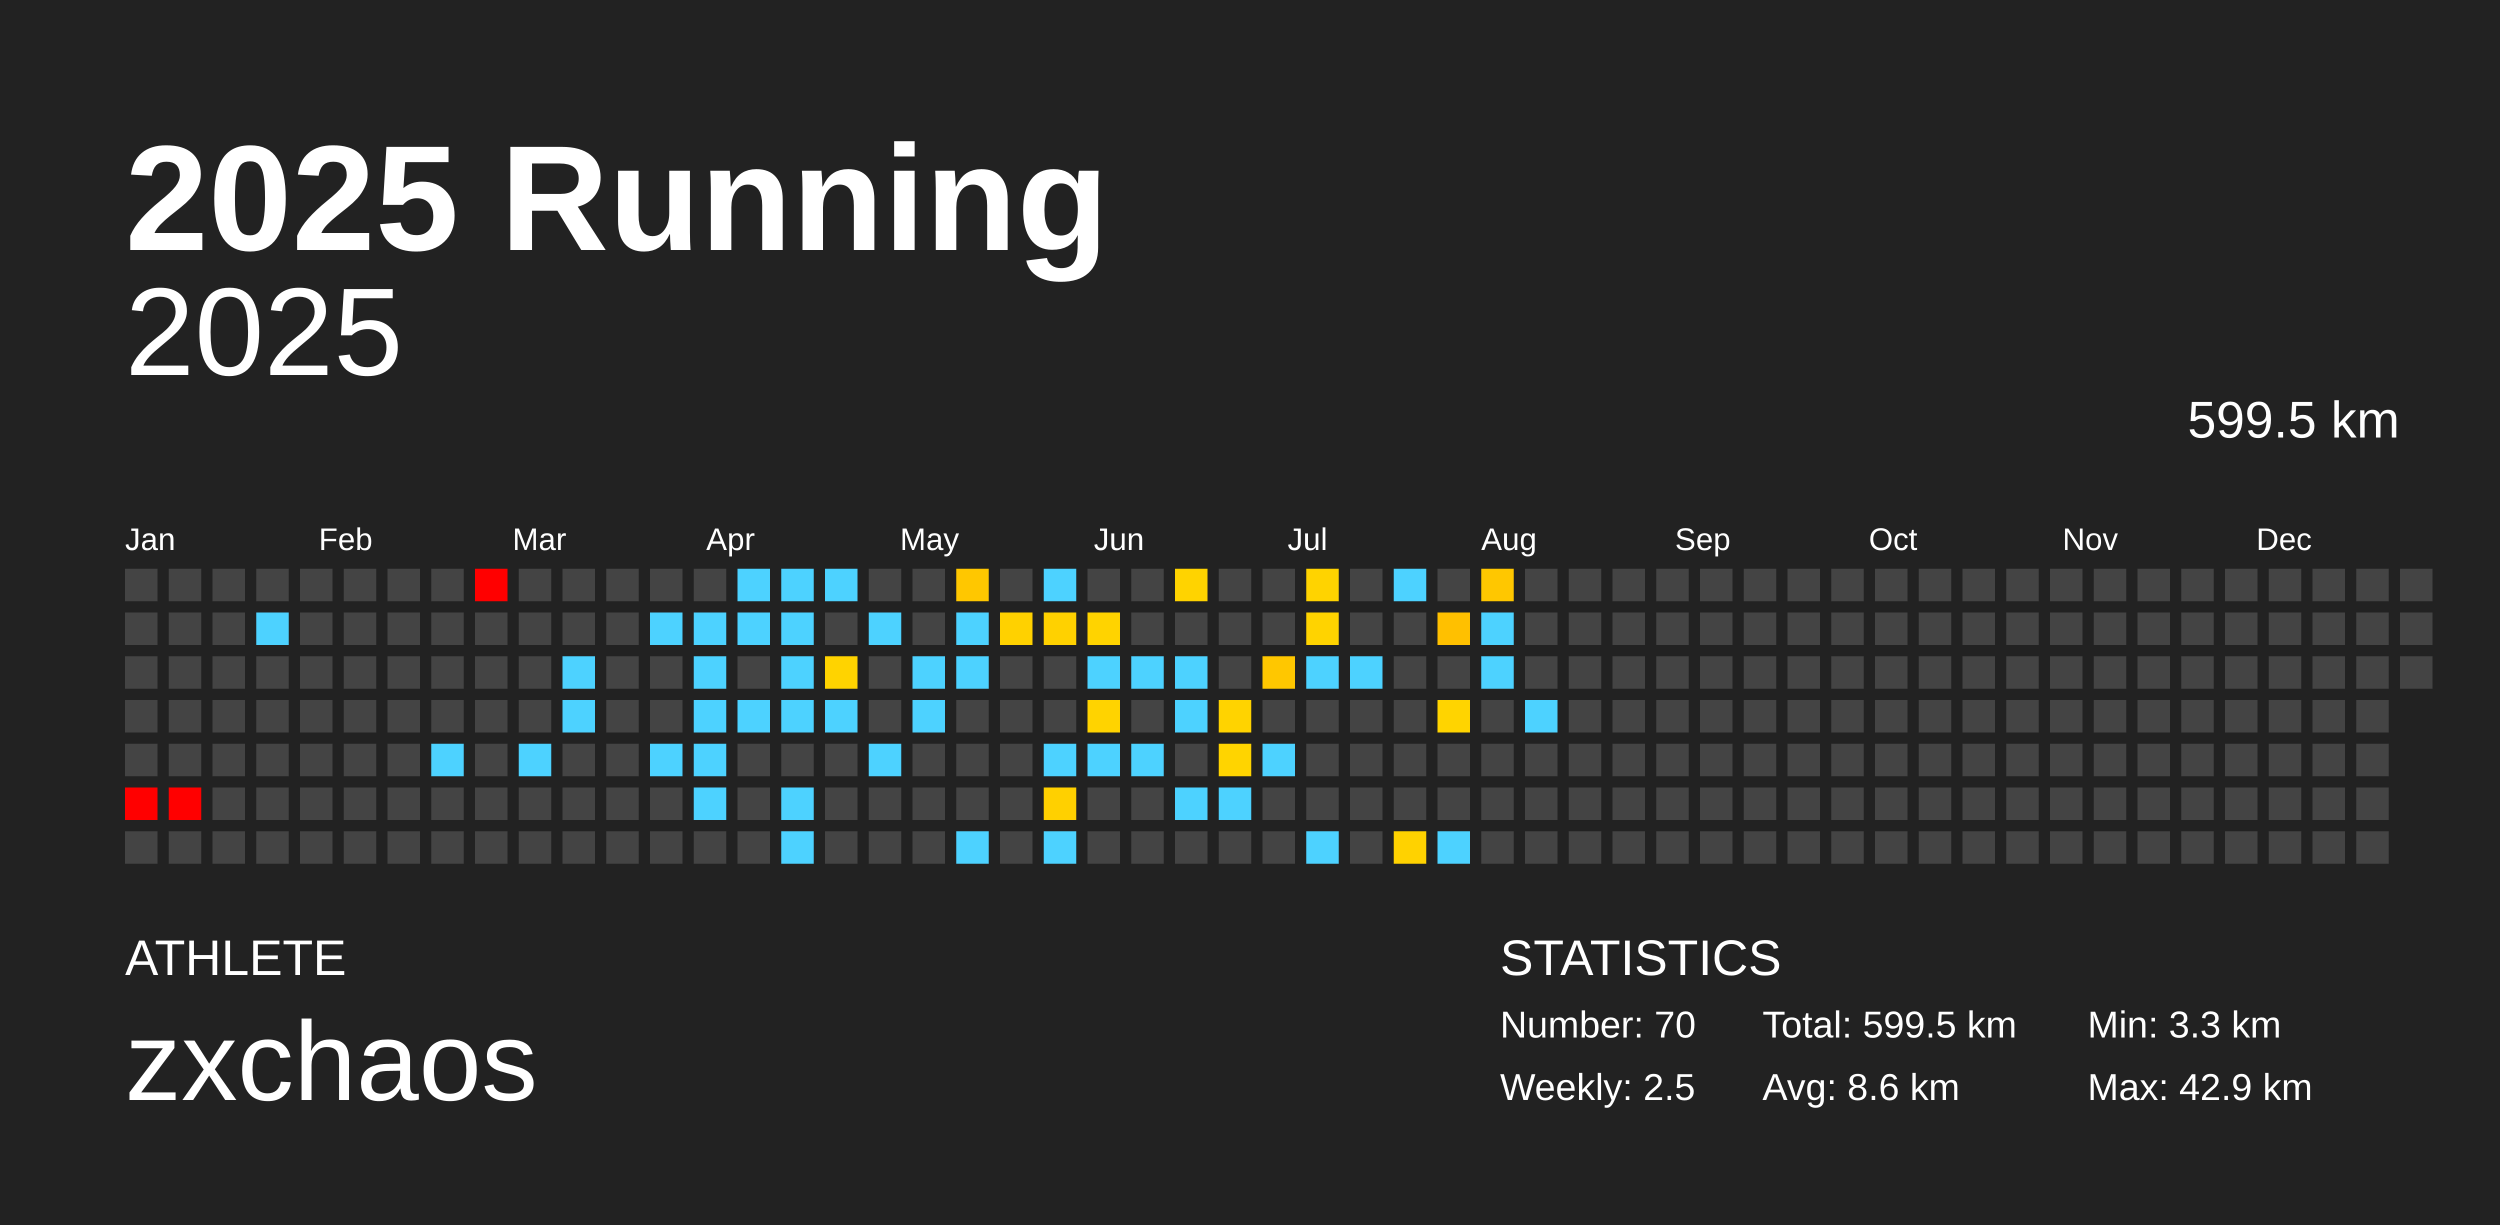
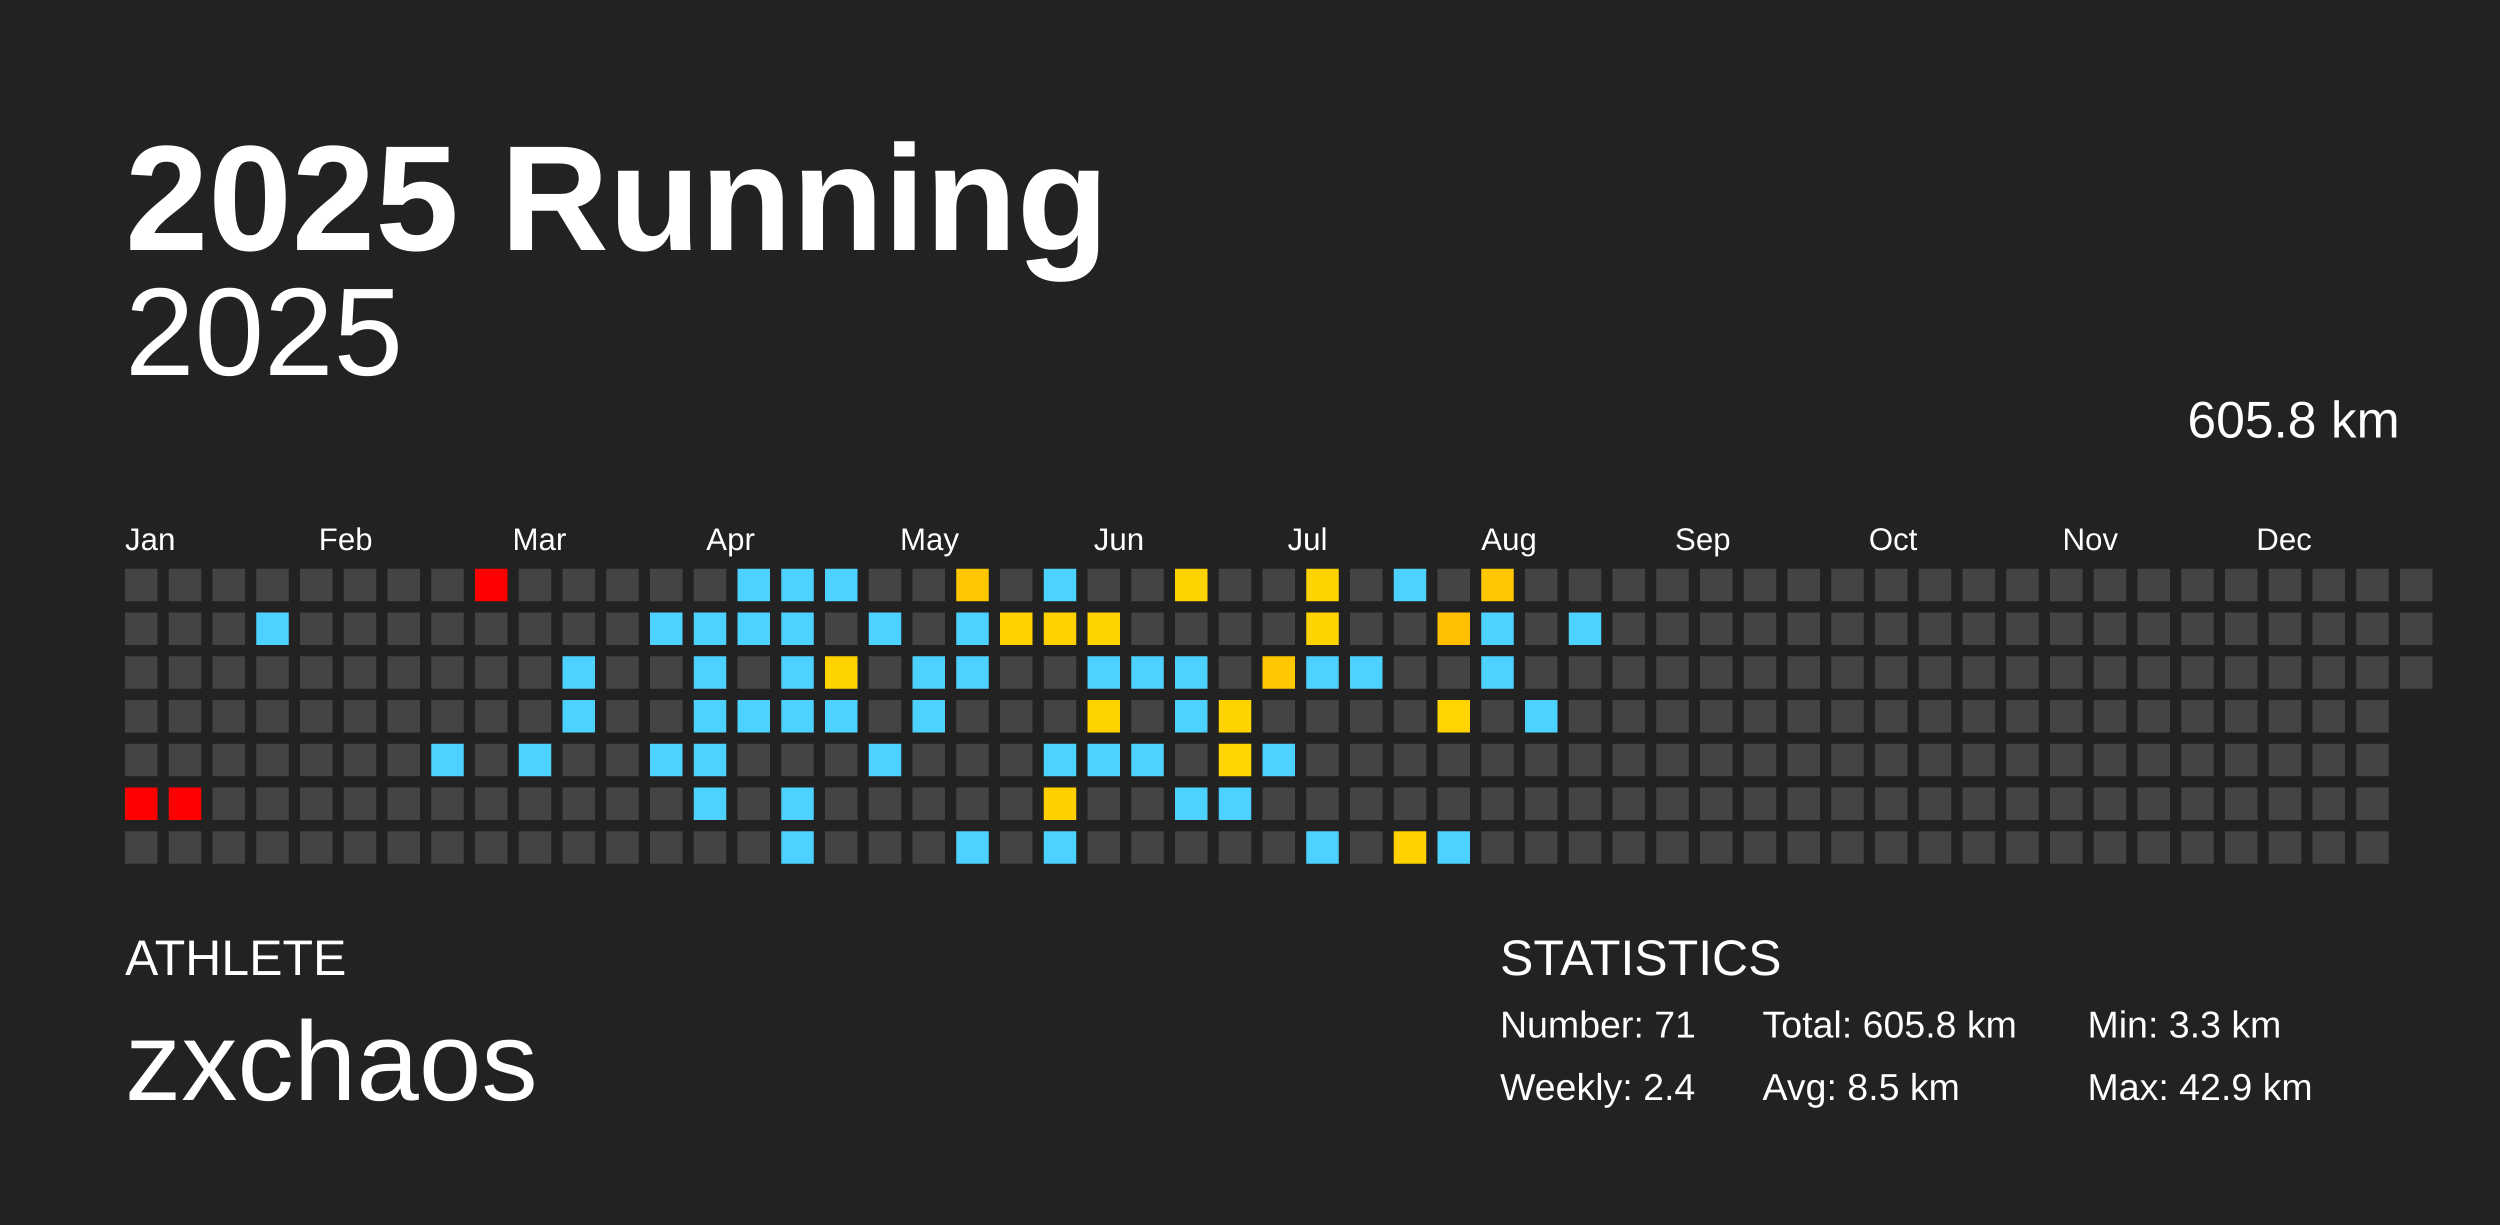
<svg xmlns="http://www.w3.org/2000/svg" baseProfile="full" height="98mm" version="1.1" viewBox="0,0,200,98" width="200mm">
  <defs />
  <rect fill="#222222" height="98" width="200" x="0" y="0" />
  <text fill="#FFFFFF" style="font-size:12px; font-family:Arial; font-weight:bold;" x="10" y="20">2025 Running</text>
  <text fill="#FFFFFF" style="font-size:4px; font-family:Arial" x="10" y="78">ATHLETE</text>
  <text fill="#FFFFFF" style="font-size:9px; font-family:Arial" x="10" y="88">zxchaos</text>
  <text fill="#FFFFFF" style="font-size:4px; font-family:Arial" x="120" y="78">STATISTICS</text>
-   <text fill="#FFFFFF" style="font-size:3px; font-family:Arial" x="120" y="83">Number: 70</text>
-   <text fill="#FFFFFF" style="font-size:3px; font-family:Arial" x="120" y="88">Weekly: 2.5</text>
-   <text fill="#FFFFFF" style="font-size:3px; font-family:Arial" x="141" y="83">Total: 599.5 km</text>
-   <text fill="#FFFFFF" style="font-size:3px; font-family:Arial" x="141" y="88">Avg: 8.6 km</text>
+   <text fill="#FFFFFF" style="font-size:3px; font-family:Arial" x="120" y="83">Number: 71</text>
+   <text fill="#FFFFFF" style="font-size:3px; font-family:Arial" x="120" y="88">Weekly: 2.4</text>
+   <text fill="#FFFFFF" style="font-size:3px; font-family:Arial" x="141" y="83">Total: 605.8 km</text>
+   <text fill="#FFFFFF" style="font-size:3px; font-family:Arial" x="141" y="88">Avg: 8.5 km</text>
  <text fill="#FFFFFF" style="font-size:3px; font-family:Arial" x="167" y="83">Min: 3.3 km</text>
  <text fill="#FFFFFF" style="font-size:3px; font-family:Arial" x="167" y="88">Max: 42.9 km</text>
  <text alignment-baseline="hanging" fill="#FFFFFF" style="font-size:10.0px; font-family:Arial;" x="10" y="30">2025</text>
-   <text alignment-baseline="hanging" fill="#FFFFFF" style="font-size:4.125px; font-family:Arial;" x="175" y="35">599.5 km</text>
+   <text alignment-baseline="hanging" fill="#FFFFFF" style="font-size:4.125px; font-family:Arial;" x="175" y="35">605.8 km</text>
  <text fill="#FFFFFF" style="font-size:2.5px; font-family:Arial" x="10.0" y="44">Jan</text>
  <text fill="#FFFFFF" style="font-size:2.5px; font-family:Arial" x="25.5" y="44">Feb</text>
  <text fill="#FFFFFF" style="font-size:2.5px; font-family:Arial" x="41.0" y="44">Mar</text>
  <text fill="#FFFFFF" style="font-size:2.5px; font-family:Arial" x="56.5" y="44">Apr</text>
  <text fill="#FFFFFF" style="font-size:2.5px; font-family:Arial" x="72.0" y="44">May</text>
  <text fill="#FFFFFF" style="font-size:2.5px; font-family:Arial" x="87.5" y="44">Jun</text>
  <text fill="#FFFFFF" style="font-size:2.5px; font-family:Arial" x="103.0" y="44">Jul</text>
  <text fill="#FFFFFF" style="font-size:2.5px; font-family:Arial" x="118.5" y="44">Aug</text>
  <text fill="#FFFFFF" style="font-size:2.5px; font-family:Arial" x="134.0" y="44">Sep</text>
  <text fill="#FFFFFF" style="font-size:2.5px; font-family:Arial" x="149.5" y="44">Oct</text>
  <text fill="#FFFFFF" style="font-size:2.5px; font-family:Arial" x="165.0" y="44">Nov</text>
  <text fill="#FFFFFF" style="font-size:2.5px; font-family:Arial" x="180.5" y="44">Dec</text>
  <rect fill="#444444" height="2.6" width="2.6" x="10.0" y="45.5" />
  <rect fill="#444444" height="2.6" width="2.6" x="10.0" y="49.0" />
  <rect fill="#444444" height="2.6" width="2.6" x="10.0" y="52.5" />
  <rect fill="#444444" height="2.6" width="2.6" x="10.0" y="56.0" />
  <rect fill="#444444" height="2.6" width="2.6" x="10.0" y="59.5" />
  <rect fill="red" height="2.6" width="2.6" x="10.0" y="63.0" />
  <rect fill="#444444" height="2.6" width="2.6" x="10.0" y="66.5" />
  <rect fill="#444444" height="2.6" width="2.6" x="13.5" y="45.5" />
  <rect fill="#444444" height="2.6" width="2.6" x="13.5" y="49.0" />
  <rect fill="#444444" height="2.6" width="2.6" x="13.5" y="52.5" />
  <rect fill="#444444" height="2.6" width="2.6" x="13.5" y="56.0" />
  <rect fill="#444444" height="2.6" width="2.6" x="13.5" y="59.5" />
  <rect fill="red" height="2.6" width="2.6" x="13.5" y="63.0" />
  <rect fill="#444444" height="2.6" width="2.6" x="13.5" y="66.5" />
  <rect fill="#444444" height="2.6" width="2.6" x="17.0" y="45.5" />
  <rect fill="#444444" height="2.6" width="2.6" x="17.0" y="49.0" />
  <rect fill="#444444" height="2.6" width="2.6" x="17.0" y="52.5" />
  <rect fill="#444444" height="2.6" width="2.6" x="17.0" y="56.0" />
  <rect fill="#444444" height="2.6" width="2.6" x="17.0" y="59.5" />
  <rect fill="#444444" height="2.6" width="2.6" x="17.0" y="63.0" />
  <rect fill="#444444" height="2.6" width="2.6" x="17.0" y="66.5" />
  <rect fill="#444444" height="2.6" width="2.6" x="20.5" y="45.5" />
  <rect fill="#4dd2ff" height="2.6" width="2.6" x="20.5" y="49.0" />
  <rect fill="#444444" height="2.6" width="2.6" x="20.5" y="52.5" />
  <rect fill="#444444" height="2.6" width="2.6" x="20.5" y="56.0" />
  <rect fill="#444444" height="2.6" width="2.6" x="20.5" y="59.5" />
  <rect fill="#444444" height="2.6" width="2.6" x="20.5" y="63.0" />
  <rect fill="#444444" height="2.6" width="2.6" x="20.5" y="66.5" />
  <rect fill="#444444" height="2.6" width="2.6" x="24.0" y="45.5" />
  <rect fill="#444444" height="2.6" width="2.6" x="24.0" y="49.0" />
  <rect fill="#444444" height="2.6" width="2.6" x="24.0" y="52.5" />
  <rect fill="#444444" height="2.6" width="2.6" x="24.0" y="56.0" />
  <rect fill="#444444" height="2.6" width="2.6" x="24.0" y="59.5" />
  <rect fill="#444444" height="2.6" width="2.6" x="24.0" y="63.0" />
  <rect fill="#444444" height="2.6" width="2.6" x="24.0" y="66.5" />
  <rect fill="#444444" height="2.6" width="2.6" x="27.5" y="45.5" />
  <rect fill="#444444" height="2.6" width="2.6" x="27.5" y="49.0" />
  <rect fill="#444444" height="2.6" width="2.6" x="27.5" y="52.5" />
  <rect fill="#444444" height="2.6" width="2.6" x="27.5" y="56.0" />
  <rect fill="#444444" height="2.6" width="2.6" x="27.5" y="59.5" />
  <rect fill="#444444" height="2.6" width="2.6" x="27.5" y="63.0" />
  <rect fill="#444444" height="2.6" width="2.6" x="27.5" y="66.5" />
  <rect fill="#444444" height="2.6" width="2.6" x="31.0" y="45.5" />
  <rect fill="#444444" height="2.6" width="2.6" x="31.0" y="49.0" />
  <rect fill="#444444" height="2.6" width="2.6" x="31.0" y="52.5" />
  <rect fill="#444444" height="2.6" width="2.6" x="31.0" y="56.0" />
  <rect fill="#444444" height="2.6" width="2.6" x="31.0" y="59.5" />
  <rect fill="#444444" height="2.6" width="2.6" x="31.0" y="63.0" />
  <rect fill="#444444" height="2.6" width="2.6" x="31.0" y="66.5" />
  <rect fill="#444444" height="2.6" width="2.6" x="34.5" y="45.5" />
  <rect fill="#444444" height="2.6" width="2.6" x="34.5" y="49.0" />
  <rect fill="#444444" height="2.6" width="2.6" x="34.5" y="52.5" />
  <rect fill="#444444" height="2.6" width="2.6" x="34.5" y="56.0" />
  <rect fill="#4dd2ff" height="2.6" width="2.6" x="34.5" y="59.5" />
  <rect fill="#444444" height="2.6" width="2.6" x="34.5" y="63.0" />
  <rect fill="#444444" height="2.6" width="2.6" x="34.5" y="66.5" />
  <rect fill="red" height="2.6" width="2.6" x="38.0" y="45.5" />
  <rect fill="#444444" height="2.6" width="2.6" x="38.0" y="49.0" />
  <rect fill="#444444" height="2.6" width="2.6" x="38.0" y="52.5" />
  <rect fill="#444444" height="2.6" width="2.6" x="38.0" y="56.0" />
  <rect fill="#444444" height="2.6" width="2.6" x="38.0" y="59.5" />
  <rect fill="#444444" height="2.6" width="2.6" x="38.0" y="63.0" />
  <rect fill="#444444" height="2.6" width="2.6" x="38.0" y="66.5" />
  <rect fill="#444444" height="2.6" width="2.6" x="41.5" y="45.5" />
  <rect fill="#444444" height="2.6" width="2.6" x="41.5" y="49.0" />
  <rect fill="#444444" height="2.6" width="2.6" x="41.5" y="52.5" />
  <rect fill="#444444" height="2.6" width="2.6" x="41.5" y="56.0" />
  <rect fill="#4dd2ff" height="2.6" width="2.6" x="41.5" y="59.5" />
  <rect fill="#444444" height="2.6" width="2.6" x="41.5" y="63.0" />
  <rect fill="#444444" height="2.6" width="2.6" x="41.5" y="66.5" />
  <rect fill="#444444" height="2.6" width="2.6" x="45.0" y="45.5" />
  <rect fill="#444444" height="2.6" width="2.6" x="45.0" y="49.0" />
  <rect fill="#4dd2ff" height="2.6" width="2.6" x="45.0" y="52.5" />
  <rect fill="#4dd2ff" height="2.6" width="2.6" x="45.0" y="56.0" />
  <rect fill="#444444" height="2.6" width="2.6" x="45.0" y="59.5" />
  <rect fill="#444444" height="2.6" width="2.6" x="45.0" y="63.0" />
  <rect fill="#444444" height="2.6" width="2.6" x="45.0" y="66.5" />
  <rect fill="#444444" height="2.6" width="2.6" x="48.5" y="45.5" />
  <rect fill="#444444" height="2.6" width="2.6" x="48.5" y="49.0" />
  <rect fill="#444444" height="2.6" width="2.6" x="48.5" y="52.5" />
  <rect fill="#444444" height="2.6" width="2.6" x="48.5" y="56.0" />
  <rect fill="#444444" height="2.6" width="2.6" x="48.5" y="59.5" />
  <rect fill="#444444" height="2.6" width="2.6" x="48.5" y="63.0" />
  <rect fill="#444444" height="2.6" width="2.6" x="48.5" y="66.5" />
  <rect fill="#444444" height="2.6" width="2.6" x="52.0" y="45.5" />
  <rect fill="#4dd2ff" height="2.6" width="2.6" x="52.0" y="49.0" />
  <rect fill="#444444" height="2.6" width="2.6" x="52.0" y="52.5" />
  <rect fill="#444444" height="2.6" width="2.6" x="52.0" y="56.0" />
  <rect fill="#4dd2ff" height="2.6" width="2.6" x="52.0" y="59.5" />
  <rect fill="#444444" height="2.6" width="2.6" x="52.0" y="63.0" />
  <rect fill="#444444" height="2.6" width="2.6" x="52.0" y="66.5" />
  <rect fill="#444444" height="2.6" width="2.6" x="55.5" y="45.5" />
  <rect fill="#4dd2ff" height="2.6" width="2.6" x="55.5" y="49.0" />
  <rect fill="#4dd2ff" height="2.6" width="2.6" x="55.5" y="52.5" />
  <rect fill="#4dd2ff" height="2.6" width="2.6" x="55.5" y="56.0" />
  <rect fill="#4dd2ff" height="2.6" width="2.6" x="55.5" y="59.5" />
  <rect fill="#4dd2ff" height="2.6" width="2.6" x="55.5" y="63.0" />
  <rect fill="#444444" height="2.6" width="2.6" x="55.5" y="66.5" />
  <rect fill="#4dd2ff" height="2.6" width="2.6" x="59.0" y="45.5" />
  <rect fill="#4dd2ff" height="2.6" width="2.6" x="59.0" y="49.0" />
  <rect fill="#444444" height="2.6" width="2.6" x="59.0" y="52.5" />
  <rect fill="#4dd2ff" height="2.6" width="2.6" x="59.0" y="56.0" />
  <rect fill="#444444" height="2.6" width="2.6" x="59.0" y="59.5" />
  <rect fill="#444444" height="2.6" width="2.6" x="59.0" y="63.0" />
  <rect fill="#444444" height="2.6" width="2.6" x="59.0" y="66.5" />
  <rect fill="#4dd2ff" height="2.6" width="2.6" x="62.5" y="45.5" />
  <rect fill="#4dd2ff" height="2.6" width="2.6" x="62.5" y="49.0" />
  <rect fill="#4dd2ff" height="2.6" width="2.6" x="62.5" y="52.5" />
  <rect fill="#4dd2ff" height="2.6" width="2.6" x="62.5" y="56.0" />
  <rect fill="#444444" height="2.6" width="2.6" x="62.5" y="59.5" />
  <rect fill="#4dd2ff" height="2.6" width="2.6" x="62.5" y="63.0" />
  <rect fill="#4dd2ff" height="2.6" width="2.6" x="62.5" y="66.5" />
  <rect fill="#4dd2ff" height="2.6" width="2.6" x="66.0" y="45.5" />
  <rect fill="#444444" height="2.6" width="2.6" x="66.0" y="49.0" />
  <rect fill="#ffd300" height="2.6" width="2.6" x="66.0" y="52.5" />
  <rect fill="#4dd2ff" height="2.6" width="2.6" x="66.0" y="56.0" />
  <rect fill="#444444" height="2.6" width="2.6" x="66.0" y="59.5" />
  <rect fill="#444444" height="2.6" width="2.6" x="66.0" y="63.0" />
  <rect fill="#444444" height="2.6" width="2.6" x="66.0" y="66.5" />
  <rect fill="#444444" height="2.6" width="2.6" x="69.5" y="45.5" />
  <rect fill="#4dd2ff" height="2.6" width="2.6" x="69.5" y="49.0" />
  <rect fill="#444444" height="2.6" width="2.6" x="69.5" y="52.5" />
  <rect fill="#444444" height="2.6" width="2.6" x="69.5" y="56.0" />
  <rect fill="#4dd2ff" height="2.6" width="2.6" x="69.5" y="59.5" />
  <rect fill="#444444" height="2.6" width="2.6" x="69.5" y="63.0" />
  <rect fill="#444444" height="2.6" width="2.6" x="69.5" y="66.5" />
  <rect fill="#444444" height="2.6" width="2.6" x="73.0" y="45.5" />
  <rect fill="#444444" height="2.6" width="2.6" x="73.0" y="49.0" />
  <rect fill="#4dd2ff" height="2.6" width="2.6" x="73.0" y="52.5" />
  <rect fill="#4dd2ff" height="2.6" width="2.6" x="73.0" y="56.0" />
  <rect fill="#444444" height="2.6" width="2.6" x="73.0" y="59.5" />
  <rect fill="#444444" height="2.6" width="2.6" x="73.0" y="63.0" />
  <rect fill="#444444" height="2.6" width="2.6" x="73.0" y="66.5" />
  <rect fill="#ffc700" height="2.6" width="2.6" x="76.5" y="45.5" />
  <rect fill="#4dd2ff" height="2.6" width="2.6" x="76.5" y="49.0" />
  <rect fill="#4dd2ff" height="2.6" width="2.6" x="76.5" y="52.5" />
  <rect fill="#444444" height="2.6" width="2.6" x="76.5" y="56.0" />
  <rect fill="#444444" height="2.6" width="2.6" x="76.5" y="59.5" />
  <rect fill="#444444" height="2.6" width="2.6" x="76.5" y="63.0" />
  <rect fill="#4dd2ff" height="2.6" width="2.6" x="76.5" y="66.5" />
  <rect fill="#444444" height="2.6" width="2.6" x="80.0" y="45.5" />
  <rect fill="#ffd100" height="2.6" width="2.6" x="80.0" y="49.0" />
  <rect fill="#444444" height="2.6" width="2.6" x="80.0" y="52.5" />
  <rect fill="#444444" height="2.6" width="2.6" x="80.0" y="56.0" />
  <rect fill="#444444" height="2.6" width="2.6" x="80.0" y="59.5" />
  <rect fill="#444444" height="2.6" width="2.6" x="80.0" y="63.0" />
  <rect fill="#444444" height="2.6" width="2.6" x="80.0" y="66.5" />
  <rect fill="#4dd2ff" height="2.6" width="2.6" x="83.5" y="45.5" />
  <rect fill="#ffd100" height="2.6" width="2.6" x="83.5" y="49.0" />
  <rect fill="#444444" height="2.6" width="2.6" x="83.5" y="52.5" />
  <rect fill="#444444" height="2.6" width="2.6" x="83.5" y="56.0" />
  <rect fill="#4dd2ff" height="2.6" width="2.6" x="83.5" y="59.5" />
  <rect fill="#ffd000" height="2.6" width="2.6" x="83.5" y="63.0" />
  <rect fill="#4dd2ff" height="2.6" width="2.6" x="83.5" y="66.5" />
  <rect fill="#444444" height="2.6" width="2.6" x="87.0" y="45.5" />
  <rect fill="#ffd300" height="2.6" width="2.6" x="87.0" y="49.0" />
  <rect fill="#4dd2ff" height="2.6" width="2.6" x="87.0" y="52.5" />
  <rect fill="#ffd300" height="2.6" width="2.6" x="87.0" y="56.0" />
  <rect fill="#4dd2ff" height="2.6" width="2.6" x="87.0" y="59.5" />
  <rect fill="#444444" height="2.6" width="2.6" x="87.0" y="63.0" />
  <rect fill="#444444" height="2.6" width="2.6" x="87.0" y="66.5" />
  <rect fill="#444444" height="2.6" width="2.6" x="90.5" y="45.5" />
  <rect fill="#444444" height="2.6" width="2.6" x="90.5" y="49.0" />
  <rect fill="#4dd2ff" height="2.6" width="2.6" x="90.5" y="52.5" />
  <rect fill="#444444" height="2.6" width="2.6" x="90.5" y="56.0" />
  <rect fill="#4dd2ff" height="2.6" width="2.6" x="90.5" y="59.5" />
  <rect fill="#444444" height="2.6" width="2.6" x="90.5" y="63.0" />
  <rect fill="#444444" height="2.6" width="2.6" x="90.5" y="66.5" />
  <rect fill="#ffd300" height="2.6" width="2.6" x="94.0" y="45.5" />
  <rect fill="#444444" height="2.6" width="2.6" x="94.0" y="49.0" />
  <rect fill="#4dd2ff" height="2.6" width="2.6" x="94.0" y="52.5" />
  <rect fill="#4dd2ff" height="2.6" width="2.6" x="94.0" y="56.0" />
  <rect fill="#444444" height="2.6" width="2.6" x="94.0" y="59.5" />
  <rect fill="#4dd2ff" height="2.6" width="2.6" x="94.0" y="63.0" />
  <rect fill="#444444" height="2.6" width="2.6" x="94.0" y="66.5" />
  <rect fill="#444444" height="2.6" width="2.6" x="97.5" y="45.5" />
  <rect fill="#444444" height="2.6" width="2.6" x="97.5" y="49.0" />
  <rect fill="#444444" height="2.6" width="2.6" x="97.5" y="52.5" />
  <rect fill="#ffd300" height="2.6" width="2.6" x="97.5" y="56.0" />
  <rect fill="#ffd400" height="2.6" width="2.6" x="97.5" y="59.5" />
  <rect fill="#4dd2ff" height="2.6" width="2.6" x="97.5" y="63.0" />
  <rect fill="#444444" height="2.6" width="2.6" x="97.5" y="66.5" />
  <rect fill="#444444" height="2.6" width="2.6" x="101.0" y="45.5" />
  <rect fill="#444444" height="2.6" width="2.6" x="101.0" y="49.0" />
  <rect fill="#ffc700" height="2.6" width="2.6" x="101.0" y="52.5" />
  <rect fill="#444444" height="2.6" width="2.6" x="101.0" y="56.0" />
  <rect fill="#4dd2ff" height="2.6" width="2.6" x="101.0" y="59.5" />
  <rect fill="#444444" height="2.6" width="2.6" x="101.0" y="63.0" />
  <rect fill="#444444" height="2.6" width="2.6" x="101.0" y="66.5" />
  <rect fill="#ffd300" height="2.6" width="2.6" x="104.5" y="45.5" />
  <rect fill="#ffd300" height="2.6" width="2.6" x="104.5" y="49.0" />
  <rect fill="#4dd2ff" height="2.6" width="2.6" x="104.5" y="52.5" />
  <rect fill="#444444" height="2.6" width="2.6" x="104.5" y="56.0" />
  <rect fill="#444444" height="2.6" width="2.6" x="104.5" y="59.5" />
  <rect fill="#444444" height="2.6" width="2.6" x="104.5" y="63.0" />
  <rect fill="#4dd2ff" height="2.6" width="2.6" x="104.5" y="66.5" />
  <rect fill="#444444" height="2.6" width="2.6" x="108.0" y="45.5" />
  <rect fill="#444444" height="2.6" width="2.6" x="108.0" y="49.0" />
  <rect fill="#4dd2ff" height="2.6" width="2.6" x="108.0" y="52.5" />
  <rect fill="#444444" height="2.6" width="2.6" x="108.0" y="56.0" />
  <rect fill="#444444" height="2.6" width="2.6" x="108.0" y="59.5" />
  <rect fill="#444444" height="2.6" width="2.6" x="108.0" y="63.0" />
  <rect fill="#444444" height="2.6" width="2.6" x="108.0" y="66.5" />
  <rect fill="#4dd2ff" height="2.6" width="2.6" x="111.5" y="45.5" />
  <rect fill="#444444" height="2.6" width="2.6" x="111.5" y="49.0" />
  <rect fill="#444444" height="2.6" width="2.6" x="111.5" y="52.5" />
  <rect fill="#444444" height="2.6" width="2.6" x="111.5" y="56.0" />
  <rect fill="#444444" height="2.6" width="2.6" x="111.5" y="59.5" />
  <rect fill="#444444" height="2.6" width="2.6" x="111.5" y="63.0" />
  <rect fill="#ffd200" height="2.6" width="2.6" x="111.5" y="66.5" />
  <rect fill="#444444" height="2.6" width="2.6" x="115.0" y="45.5" />
  <rect fill="#ffc000" height="2.6" width="2.6" x="115.0" y="49.0" />
  <rect fill="#444444" height="2.6" width="2.6" x="115.0" y="52.5" />
  <rect fill="#ffd400" height="2.6" width="2.6" x="115.0" y="56.0" />
  <rect fill="#444444" height="2.6" width="2.6" x="115.0" y="59.5" />
  <rect fill="#444444" height="2.6" width="2.6" x="115.0" y="63.0" />
  <rect fill="#4dd2ff" height="2.6" width="2.6" x="115.0" y="66.5" />
  <rect fill="#ffc700" height="2.6" width="2.6" x="118.5" y="45.5" />
  <rect fill="#4dd2ff" height="2.6" width="2.6" x="118.5" y="49.0" />
  <rect fill="#4dd2ff" height="2.6" width="2.6" x="118.5" y="52.5" />
  <rect fill="#444444" height="2.6" width="2.6" x="118.5" y="56.0" />
  <rect fill="#444444" height="2.6" width="2.6" x="118.5" y="59.5" />
  <rect fill="#444444" height="2.6" width="2.6" x="118.5" y="63.0" />
  <rect fill="#444444" height="2.6" width="2.6" x="118.5" y="66.5" />
  <rect fill="#444444" height="2.6" width="2.6" x="122.0" y="45.5" />
  <rect fill="#444444" height="2.6" width="2.6" x="122.0" y="49.0" />
  <rect fill="#444444" height="2.6" width="2.6" x="122.0" y="52.5" />
  <rect fill="#4dd2ff" height="2.6" width="2.6" x="122.0" y="56.0" />
  <rect fill="#444444" height="2.6" width="2.6" x="122.0" y="59.5" />
  <rect fill="#444444" height="2.6" width="2.6" x="122.0" y="63.0" />
  <rect fill="#444444" height="2.6" width="2.6" x="122.0" y="66.5" />
  <rect fill="#444444" height="2.6" width="2.6" x="125.5" y="45.5" />
-   <rect fill="#444444" height="2.6" width="2.6" x="125.5" y="49.0" />
+   <rect fill="#4dd2ff" height="2.6" width="2.6" x="125.5" y="49.0" />
  <rect fill="#444444" height="2.6" width="2.6" x="125.5" y="52.5" />
  <rect fill="#444444" height="2.6" width="2.6" x="125.5" y="56.0" />
  <rect fill="#444444" height="2.6" width="2.6" x="125.5" y="59.5" />
  <rect fill="#444444" height="2.6" width="2.6" x="125.5" y="63.0" />
  <rect fill="#444444" height="2.6" width="2.6" x="125.5" y="66.5" />
  <rect fill="#444444" height="2.6" width="2.6" x="129.0" y="45.5" />
  <rect fill="#444444" height="2.6" width="2.6" x="129.0" y="49.0" />
  <rect fill="#444444" height="2.6" width="2.6" x="129.0" y="52.5" />
  <rect fill="#444444" height="2.6" width="2.6" x="129.0" y="56.0" />
  <rect fill="#444444" height="2.6" width="2.6" x="129.0" y="59.5" />
  <rect fill="#444444" height="2.6" width="2.6" x="129.0" y="63.0" />
  <rect fill="#444444" height="2.6" width="2.6" x="129.0" y="66.5" />
  <rect fill="#444444" height="2.6" width="2.6" x="132.5" y="45.5" />
  <rect fill="#444444" height="2.6" width="2.6" x="132.5" y="49.0" />
  <rect fill="#444444" height="2.6" width="2.6" x="132.5" y="52.5" />
  <rect fill="#444444" height="2.6" width="2.6" x="132.5" y="56.0" />
  <rect fill="#444444" height="2.6" width="2.6" x="132.5" y="59.5" />
  <rect fill="#444444" height="2.6" width="2.6" x="132.5" y="63.0" />
  <rect fill="#444444" height="2.6" width="2.6" x="132.5" y="66.5" />
  <rect fill="#444444" height="2.6" width="2.6" x="136.0" y="45.5" />
  <rect fill="#444444" height="2.6" width="2.6" x="136.0" y="49.0" />
  <rect fill="#444444" height="2.6" width="2.6" x="136.0" y="52.5" />
  <rect fill="#444444" height="2.6" width="2.6" x="136.0" y="56.0" />
  <rect fill="#444444" height="2.6" width="2.6" x="136.0" y="59.5" />
  <rect fill="#444444" height="2.6" width="2.6" x="136.0" y="63.0" />
  <rect fill="#444444" height="2.6" width="2.6" x="136.0" y="66.5" />
  <rect fill="#444444" height="2.6" width="2.6" x="139.5" y="45.5" />
  <rect fill="#444444" height="2.6" width="2.6" x="139.5" y="49.0" />
  <rect fill="#444444" height="2.6" width="2.6" x="139.5" y="52.5" />
  <rect fill="#444444" height="2.6" width="2.6" x="139.5" y="56.0" />
  <rect fill="#444444" height="2.6" width="2.6" x="139.5" y="59.5" />
  <rect fill="#444444" height="2.6" width="2.6" x="139.5" y="63.0" />
  <rect fill="#444444" height="2.6" width="2.6" x="139.5" y="66.5" />
  <rect fill="#444444" height="2.6" width="2.6" x="143.0" y="45.5" />
  <rect fill="#444444" height="2.6" width="2.6" x="143.0" y="49.0" />
  <rect fill="#444444" height="2.6" width="2.6" x="143.0" y="52.5" />
  <rect fill="#444444" height="2.6" width="2.6" x="143.0" y="56.0" />
  <rect fill="#444444" height="2.6" width="2.6" x="143.0" y="59.5" />
  <rect fill="#444444" height="2.6" width="2.6" x="143.0" y="63.0" />
  <rect fill="#444444" height="2.6" width="2.6" x="143.0" y="66.5" />
  <rect fill="#444444" height="2.6" width="2.6" x="146.5" y="45.5" />
  <rect fill="#444444" height="2.6" width="2.6" x="146.5" y="49.0" />
  <rect fill="#444444" height="2.6" width="2.6" x="146.5" y="52.5" />
  <rect fill="#444444" height="2.6" width="2.6" x="146.5" y="56.0" />
  <rect fill="#444444" height="2.6" width="2.6" x="146.5" y="59.5" />
  <rect fill="#444444" height="2.6" width="2.6" x="146.5" y="63.0" />
  <rect fill="#444444" height="2.6" width="2.6" x="146.5" y="66.5" />
  <rect fill="#444444" height="2.6" width="2.6" x="150.0" y="45.5" />
  <rect fill="#444444" height="2.6" width="2.6" x="150.0" y="49.0" />
  <rect fill="#444444" height="2.6" width="2.6" x="150.0" y="52.5" />
  <rect fill="#444444" height="2.6" width="2.6" x="150.0" y="56.0" />
  <rect fill="#444444" height="2.6" width="2.6" x="150.0" y="59.5" />
  <rect fill="#444444" height="2.6" width="2.6" x="150.0" y="63.0" />
  <rect fill="#444444" height="2.6" width="2.6" x="150.0" y="66.5" />
  <rect fill="#444444" height="2.6" width="2.6" x="153.5" y="45.5" />
  <rect fill="#444444" height="2.6" width="2.6" x="153.5" y="49.0" />
  <rect fill="#444444" height="2.6" width="2.6" x="153.5" y="52.5" />
  <rect fill="#444444" height="2.6" width="2.6" x="153.5" y="56.0" />
  <rect fill="#444444" height="2.6" width="2.6" x="153.5" y="59.5" />
  <rect fill="#444444" height="2.6" width="2.6" x="153.5" y="63.0" />
  <rect fill="#444444" height="2.6" width="2.6" x="153.5" y="66.5" />
  <rect fill="#444444" height="2.6" width="2.6" x="157.0" y="45.5" />
  <rect fill="#444444" height="2.6" width="2.6" x="157.0" y="49.0" />
  <rect fill="#444444" height="2.6" width="2.6" x="157.0" y="52.5" />
  <rect fill="#444444" height="2.6" width="2.6" x="157.0" y="56.0" />
  <rect fill="#444444" height="2.6" width="2.6" x="157.0" y="59.5" />
  <rect fill="#444444" height="2.6" width="2.6" x="157.0" y="63.0" />
  <rect fill="#444444" height="2.6" width="2.6" x="157.0" y="66.5" />
  <rect fill="#444444" height="2.6" width="2.6" x="160.5" y="45.5" />
  <rect fill="#444444" height="2.6" width="2.6" x="160.5" y="49.0" />
  <rect fill="#444444" height="2.6" width="2.6" x="160.5" y="52.5" />
  <rect fill="#444444" height="2.6" width="2.6" x="160.5" y="56.0" />
  <rect fill="#444444" height="2.6" width="2.6" x="160.5" y="59.5" />
  <rect fill="#444444" height="2.6" width="2.6" x="160.5" y="63.0" />
  <rect fill="#444444" height="2.6" width="2.6" x="160.5" y="66.5" />
  <rect fill="#444444" height="2.6" width="2.6" x="164.0" y="45.5" />
  <rect fill="#444444" height="2.6" width="2.6" x="164.0" y="49.0" />
  <rect fill="#444444" height="2.6" width="2.6" x="164.0" y="52.5" />
  <rect fill="#444444" height="2.6" width="2.6" x="164.0" y="56.0" />
  <rect fill="#444444" height="2.6" width="2.6" x="164.0" y="59.5" />
  <rect fill="#444444" height="2.6" width="2.6" x="164.0" y="63.0" />
  <rect fill="#444444" height="2.6" width="2.6" x="164.0" y="66.5" />
  <rect fill="#444444" height="2.6" width="2.6" x="167.5" y="45.5" />
  <rect fill="#444444" height="2.6" width="2.6" x="167.5" y="49.0" />
  <rect fill="#444444" height="2.6" width="2.6" x="167.5" y="52.5" />
  <rect fill="#444444" height="2.6" width="2.6" x="167.5" y="56.0" />
  <rect fill="#444444" height="2.6" width="2.6" x="167.5" y="59.5" />
  <rect fill="#444444" height="2.6" width="2.6" x="167.5" y="63.0" />
  <rect fill="#444444" height="2.6" width="2.6" x="167.5" y="66.5" />
  <rect fill="#444444" height="2.6" width="2.6" x="171.0" y="45.5" />
  <rect fill="#444444" height="2.6" width="2.6" x="171.0" y="49.0" />
  <rect fill="#444444" height="2.6" width="2.6" x="171.0" y="52.5" />
  <rect fill="#444444" height="2.6" width="2.6" x="171.0" y="56.0" />
  <rect fill="#444444" height="2.6" width="2.6" x="171.0" y="59.5" />
  <rect fill="#444444" height="2.6" width="2.6" x="171.0" y="63.0" />
  <rect fill="#444444" height="2.6" width="2.6" x="171.0" y="66.5" />
  <rect fill="#444444" height="2.6" width="2.6" x="174.5" y="45.5" />
  <rect fill="#444444" height="2.6" width="2.6" x="174.5" y="49.0" />
  <rect fill="#444444" height="2.6" width="2.6" x="174.5" y="52.5" />
  <rect fill="#444444" height="2.6" width="2.6" x="174.5" y="56.0" />
  <rect fill="#444444" height="2.6" width="2.6" x="174.5" y="59.5" />
  <rect fill="#444444" height="2.6" width="2.6" x="174.5" y="63.0" />
  <rect fill="#444444" height="2.6" width="2.6" x="174.5" y="66.5" />
  <rect fill="#444444" height="2.6" width="2.6" x="178.0" y="45.5" />
  <rect fill="#444444" height="2.6" width="2.6" x="178.0" y="49.0" />
  <rect fill="#444444" height="2.6" width="2.6" x="178.0" y="52.5" />
  <rect fill="#444444" height="2.6" width="2.6" x="178.0" y="56.0" />
  <rect fill="#444444" height="2.6" width="2.6" x="178.0" y="59.5" />
  <rect fill="#444444" height="2.6" width="2.6" x="178.0" y="63.0" />
  <rect fill="#444444" height="2.6" width="2.6" x="178.0" y="66.5" />
  <rect fill="#444444" height="2.6" width="2.6" x="181.5" y="45.5" />
  <rect fill="#444444" height="2.6" width="2.6" x="181.5" y="49.0" />
  <rect fill="#444444" height="2.6" width="2.6" x="181.5" y="52.5" />
  <rect fill="#444444" height="2.6" width="2.6" x="181.5" y="56.0" />
  <rect fill="#444444" height="2.6" width="2.6" x="181.5" y="59.5" />
  <rect fill="#444444" height="2.6" width="2.6" x="181.5" y="63.0" />
  <rect fill="#444444" height="2.6" width="2.6" x="181.5" y="66.5" />
  <rect fill="#444444" height="2.6" width="2.6" x="185.0" y="45.5" />
  <rect fill="#444444" height="2.6" width="2.6" x="185.0" y="49.0" />
  <rect fill="#444444" height="2.6" width="2.6" x="185.0" y="52.5" />
  <rect fill="#444444" height="2.6" width="2.6" x="185.0" y="56.0" />
  <rect fill="#444444" height="2.6" width="2.6" x="185.0" y="59.5" />
  <rect fill="#444444" height="2.6" width="2.6" x="185.0" y="63.0" />
  <rect fill="#444444" height="2.6" width="2.6" x="185.0" y="66.5" />
  <rect fill="#444444" height="2.6" width="2.6" x="188.5" y="45.5" />
  <rect fill="#444444" height="2.6" width="2.6" x="188.5" y="49.0" />
  <rect fill="#444444" height="2.6" width="2.6" x="188.5" y="52.5" />
  <rect fill="#444444" height="2.6" width="2.6" x="188.5" y="56.0" />
  <rect fill="#444444" height="2.6" width="2.6" x="188.5" y="59.5" />
  <rect fill="#444444" height="2.6" width="2.6" x="188.5" y="63.0" />
  <rect fill="#444444" height="2.6" width="2.6" x="188.5" y="66.5" />
  <rect fill="#444444" height="2.6" width="2.6" x="192.0" y="45.5" />
  <rect fill="#444444" height="2.6" width="2.6" x="192.0" y="49.0" />
  <rect fill="#444444" height="2.6" width="2.6" x="192.0" y="52.5" />
</svg>
